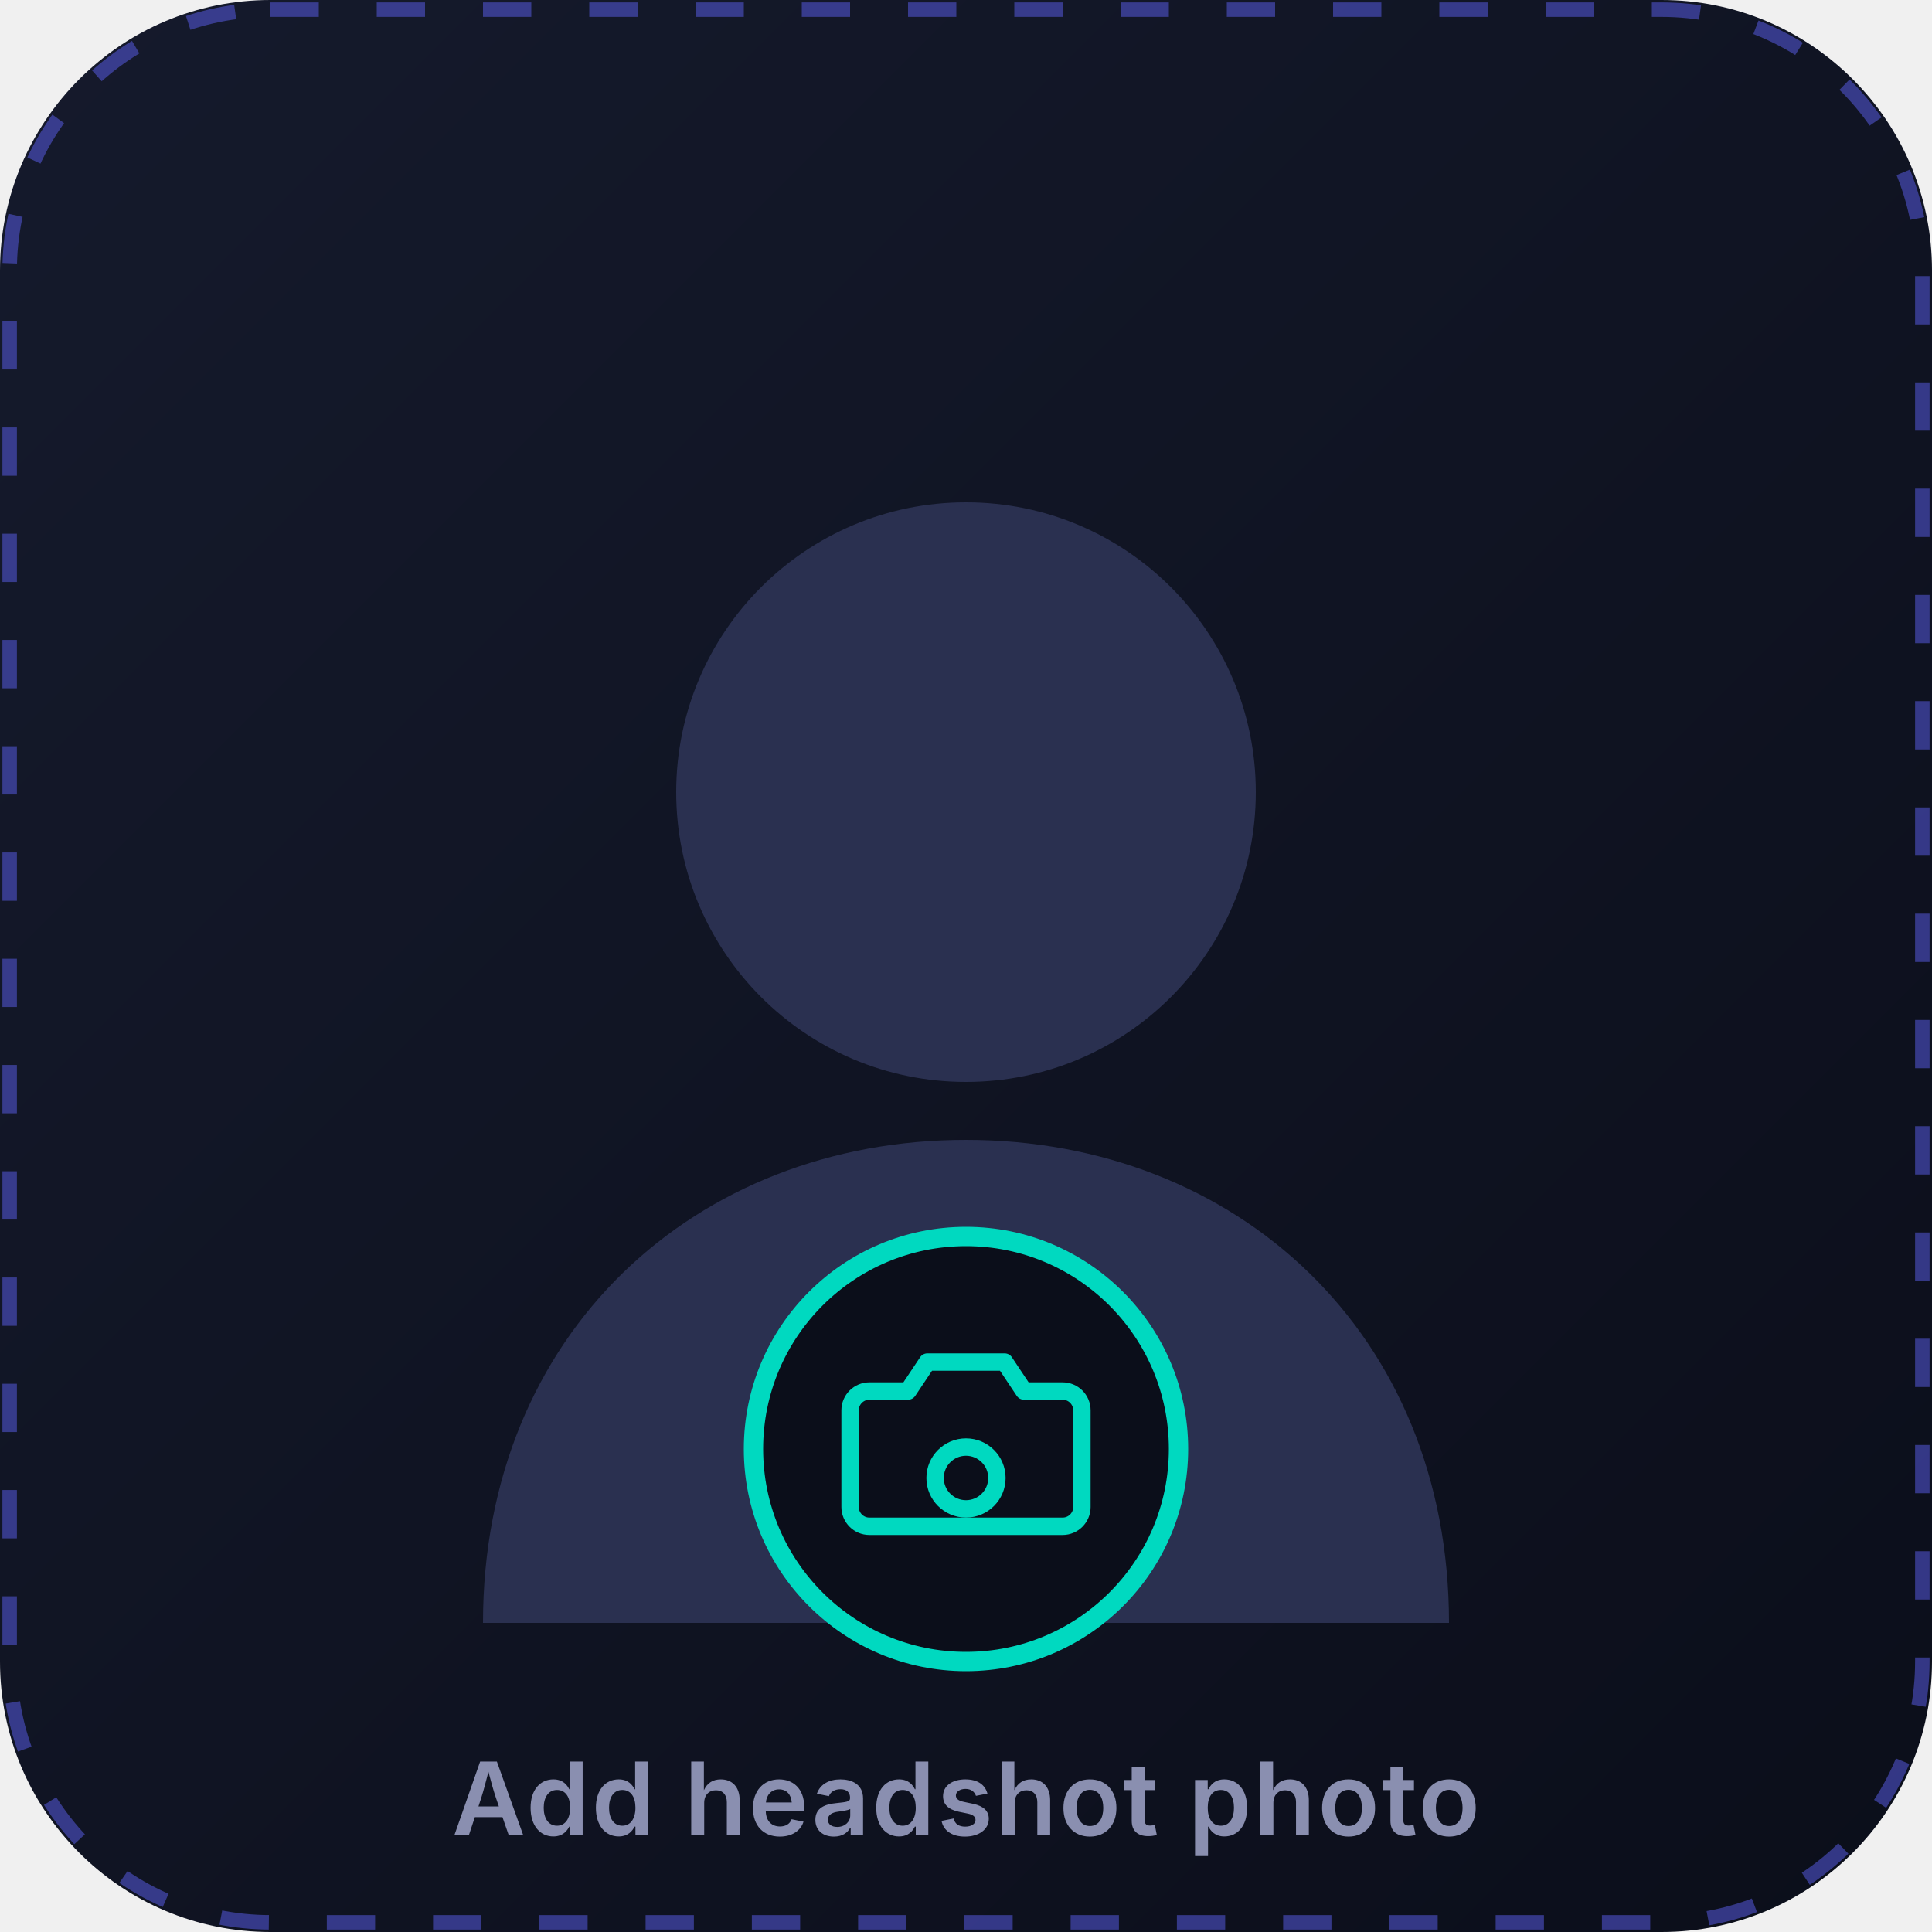
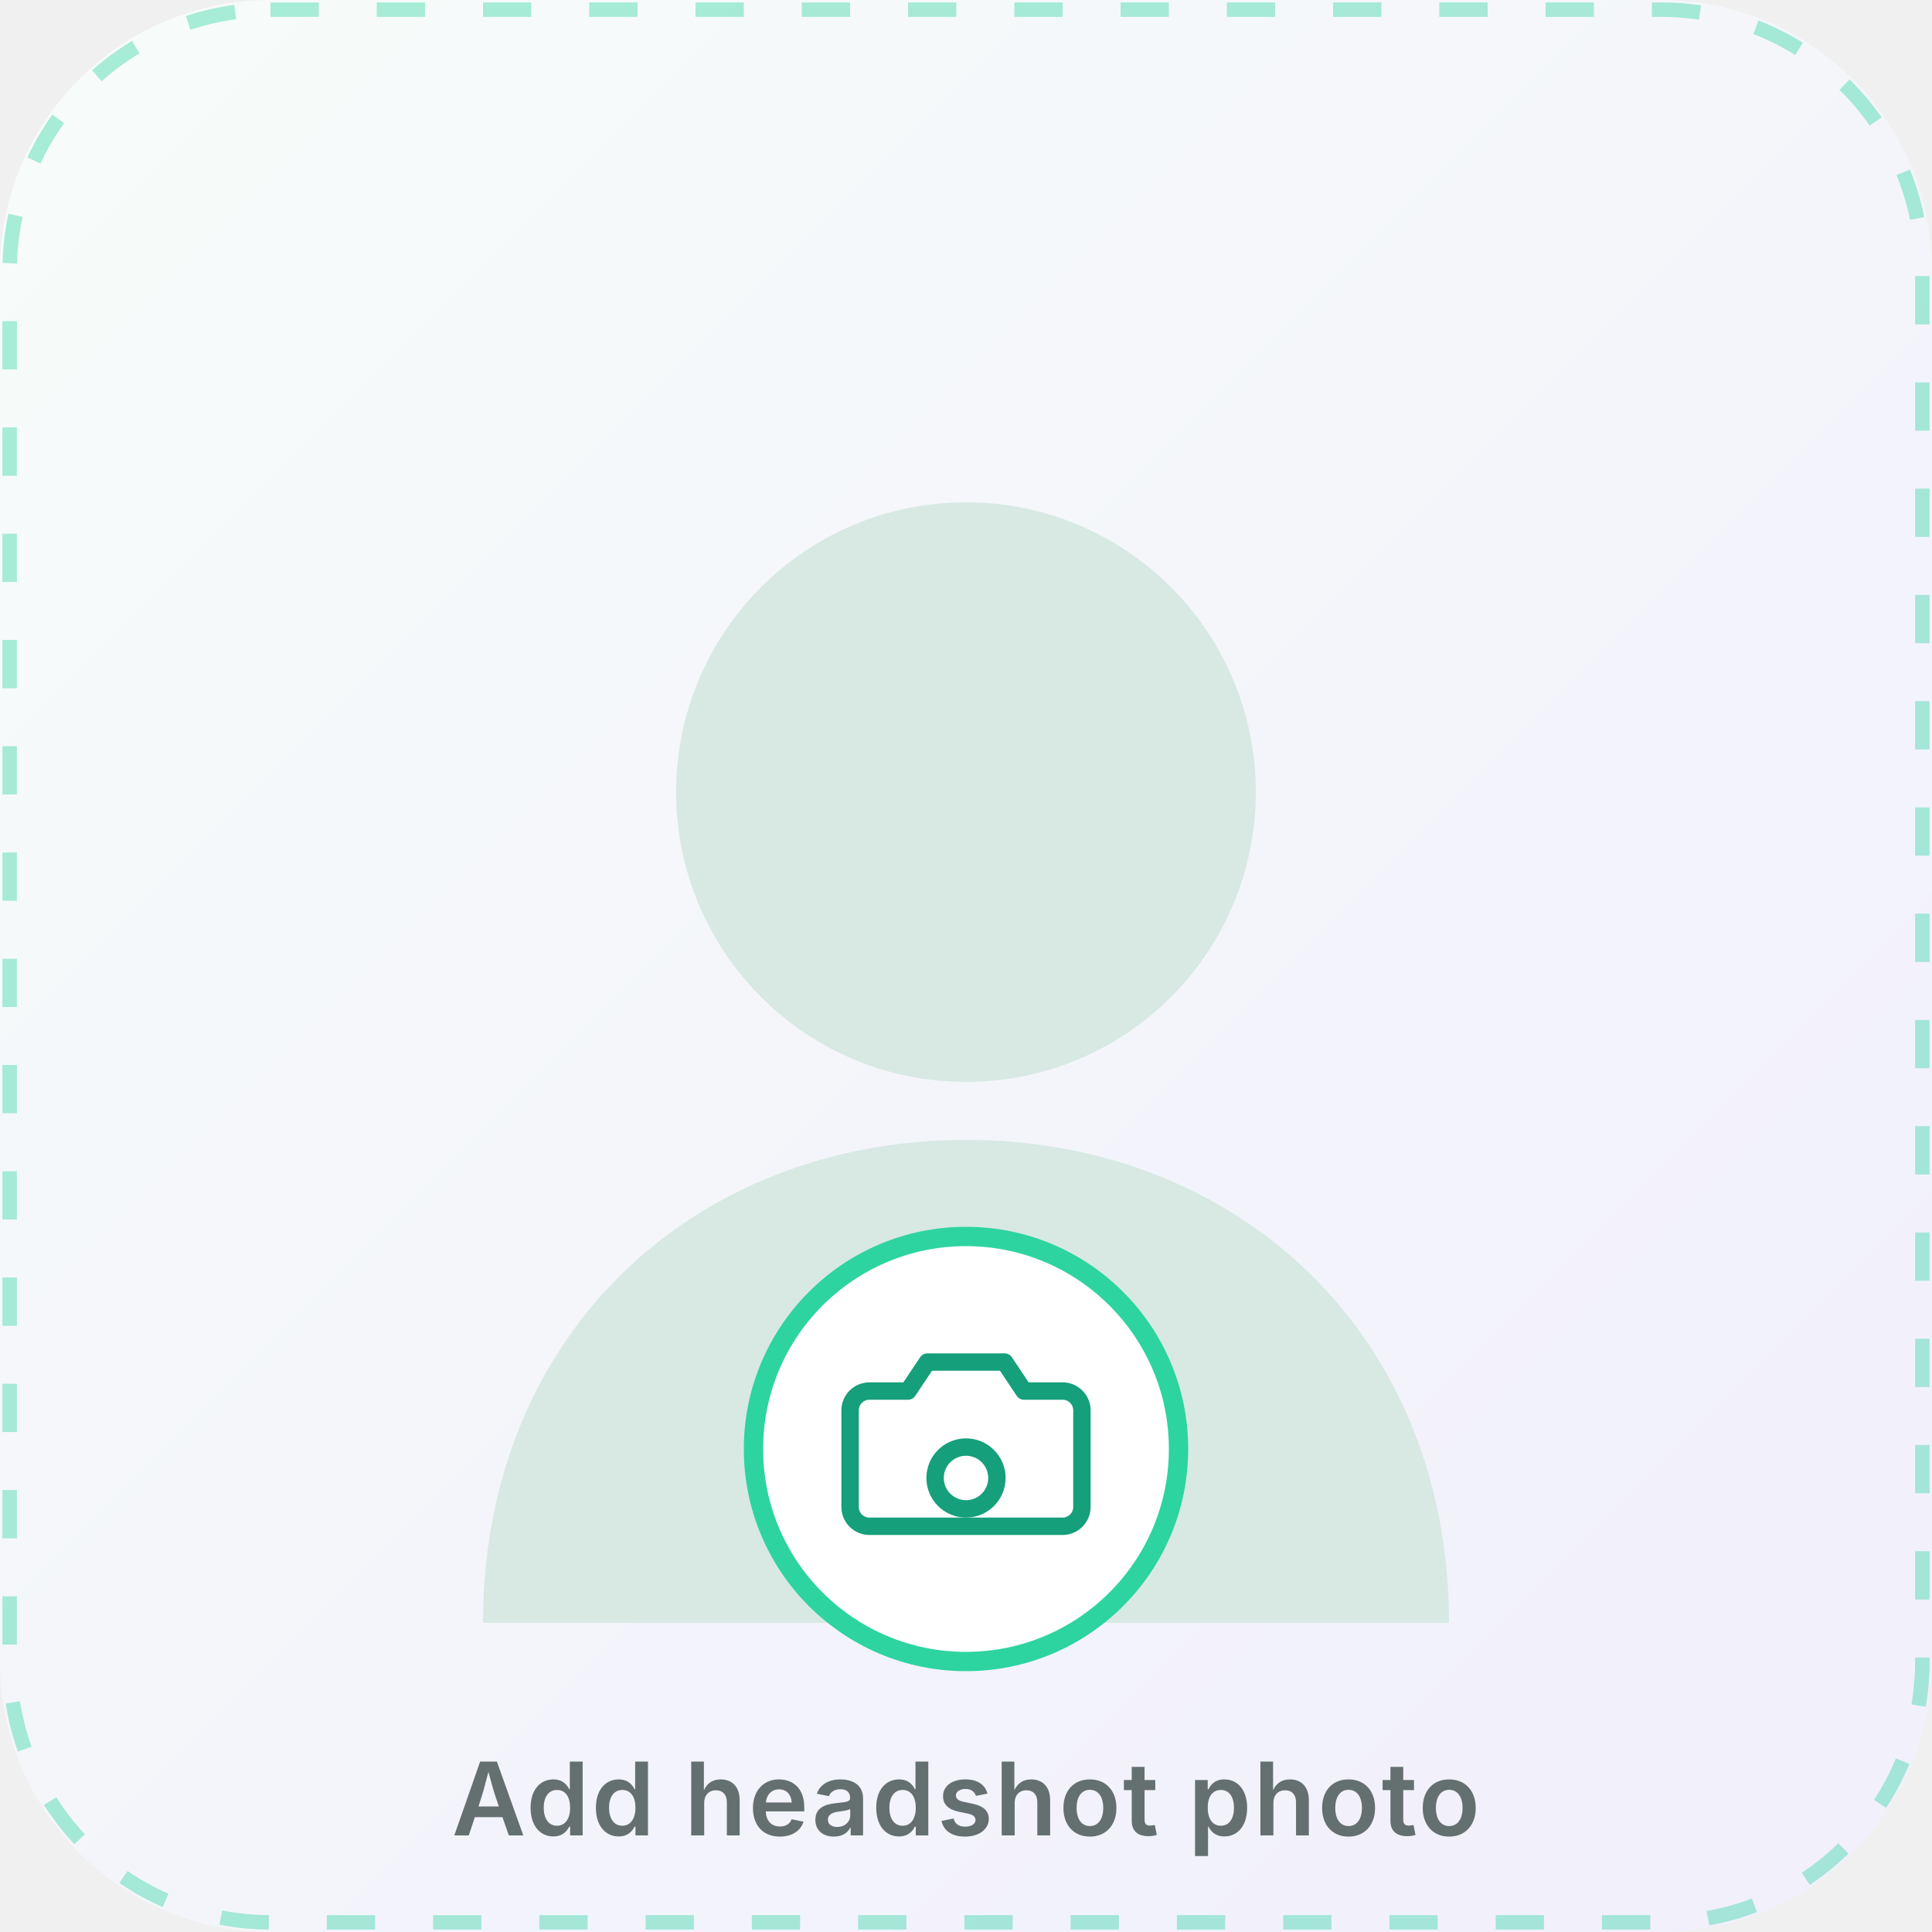
<svg xmlns="http://www.w3.org/2000/svg" viewBox="0 0 200 200">
  <defs>
    <linearGradient id="bg" x1="0" y1="0" x2="200" y2="200" gradientUnits="userSpaceOnUse">
-       <stop offset="0" stop-color="#151A2C" />
-       <stop offset="1" stop-color="#0B0E1A" />
+       <stop offset="0" stop-color="#F7FCFA" />
+       <stop offset="1" stop-color="#F1EFFB" />
    </linearGradient>
  </defs>
  <rect width="200" height="200" rx="28" fill="url(#bg)" />
-   <rect x="1" y="1" width="198" height="198" rx="27" fill="none" stroke="#5B5FEF" stroke-width="1.5" stroke-dasharray="5 6" opacity="0.5" />
-   <circle cx="100" cy="82" r="30" fill="#2A3050" />
-   <path d="M50 168c0-30 22-50 50-50s50 20 50 50" fill="#2A3050" />
-   <circle cx="100" cy="150" r="22" fill="#0B0E1A" stroke="#00D9C0" stroke-width="2" />
-   <path d="M90 144h4l2-3h8l2 3h4a2 2 0 0 1 2 2v10a2 2 0 0 1-2 2H90a2 2 0 0 1-2-2v-10a2 2 0 0 1 2-2Z" fill="none" stroke="#00D9C0" stroke-width="1.8" stroke-linejoin="round" />
-   <circle cx="100" cy="153" r="3.2" fill="none" stroke="#00D9C0" stroke-width="1.8" />
-   <text x="100" y="190" text-anchor="middle" font-family="Inter, Arial, sans-serif" font-size="10.5" font-weight="600" fill="#8A8FB0" letter-spacing="0.02em">Add headshot photo</text>
+   <rect x="1" y="1" width="198" height="198" rx="27" fill="none" stroke="#2DD4A0" stroke-width="1.5" stroke-dasharray="5 6" opacity="0.4" />
+   <circle cx="100" cy="82" r="30" fill="#D7E9E2" />
+   <path d="M50 168c0-30 22-50 50-50s50 20 50 50" fill="#D7E9E2" />
+   <circle cx="100" cy="150" r="22" fill="#FFFFFF" stroke="#2DD4A0" stroke-width="2" />
+   <path d="M90 144h4l2-3h8l2 3h4a2 2 0 0 1 2 2v10a2 2 0 0 1-2 2H90a2 2 0 0 1-2-2v-10a2 2 0 0 1 2-2Z" fill="none" stroke="#159F7A" stroke-width="1.8" stroke-linejoin="round" />
+   <circle cx="100" cy="153" r="3.2" fill="none" stroke="#159F7A" stroke-width="1.8" />
+   <text x="100" y="190" text-anchor="middle" font-family="Inter, Arial, sans-serif" font-size="10.5" font-weight="600" fill="#64706F" letter-spacing="0.02em">Add headshot photo</text>
</svg>
